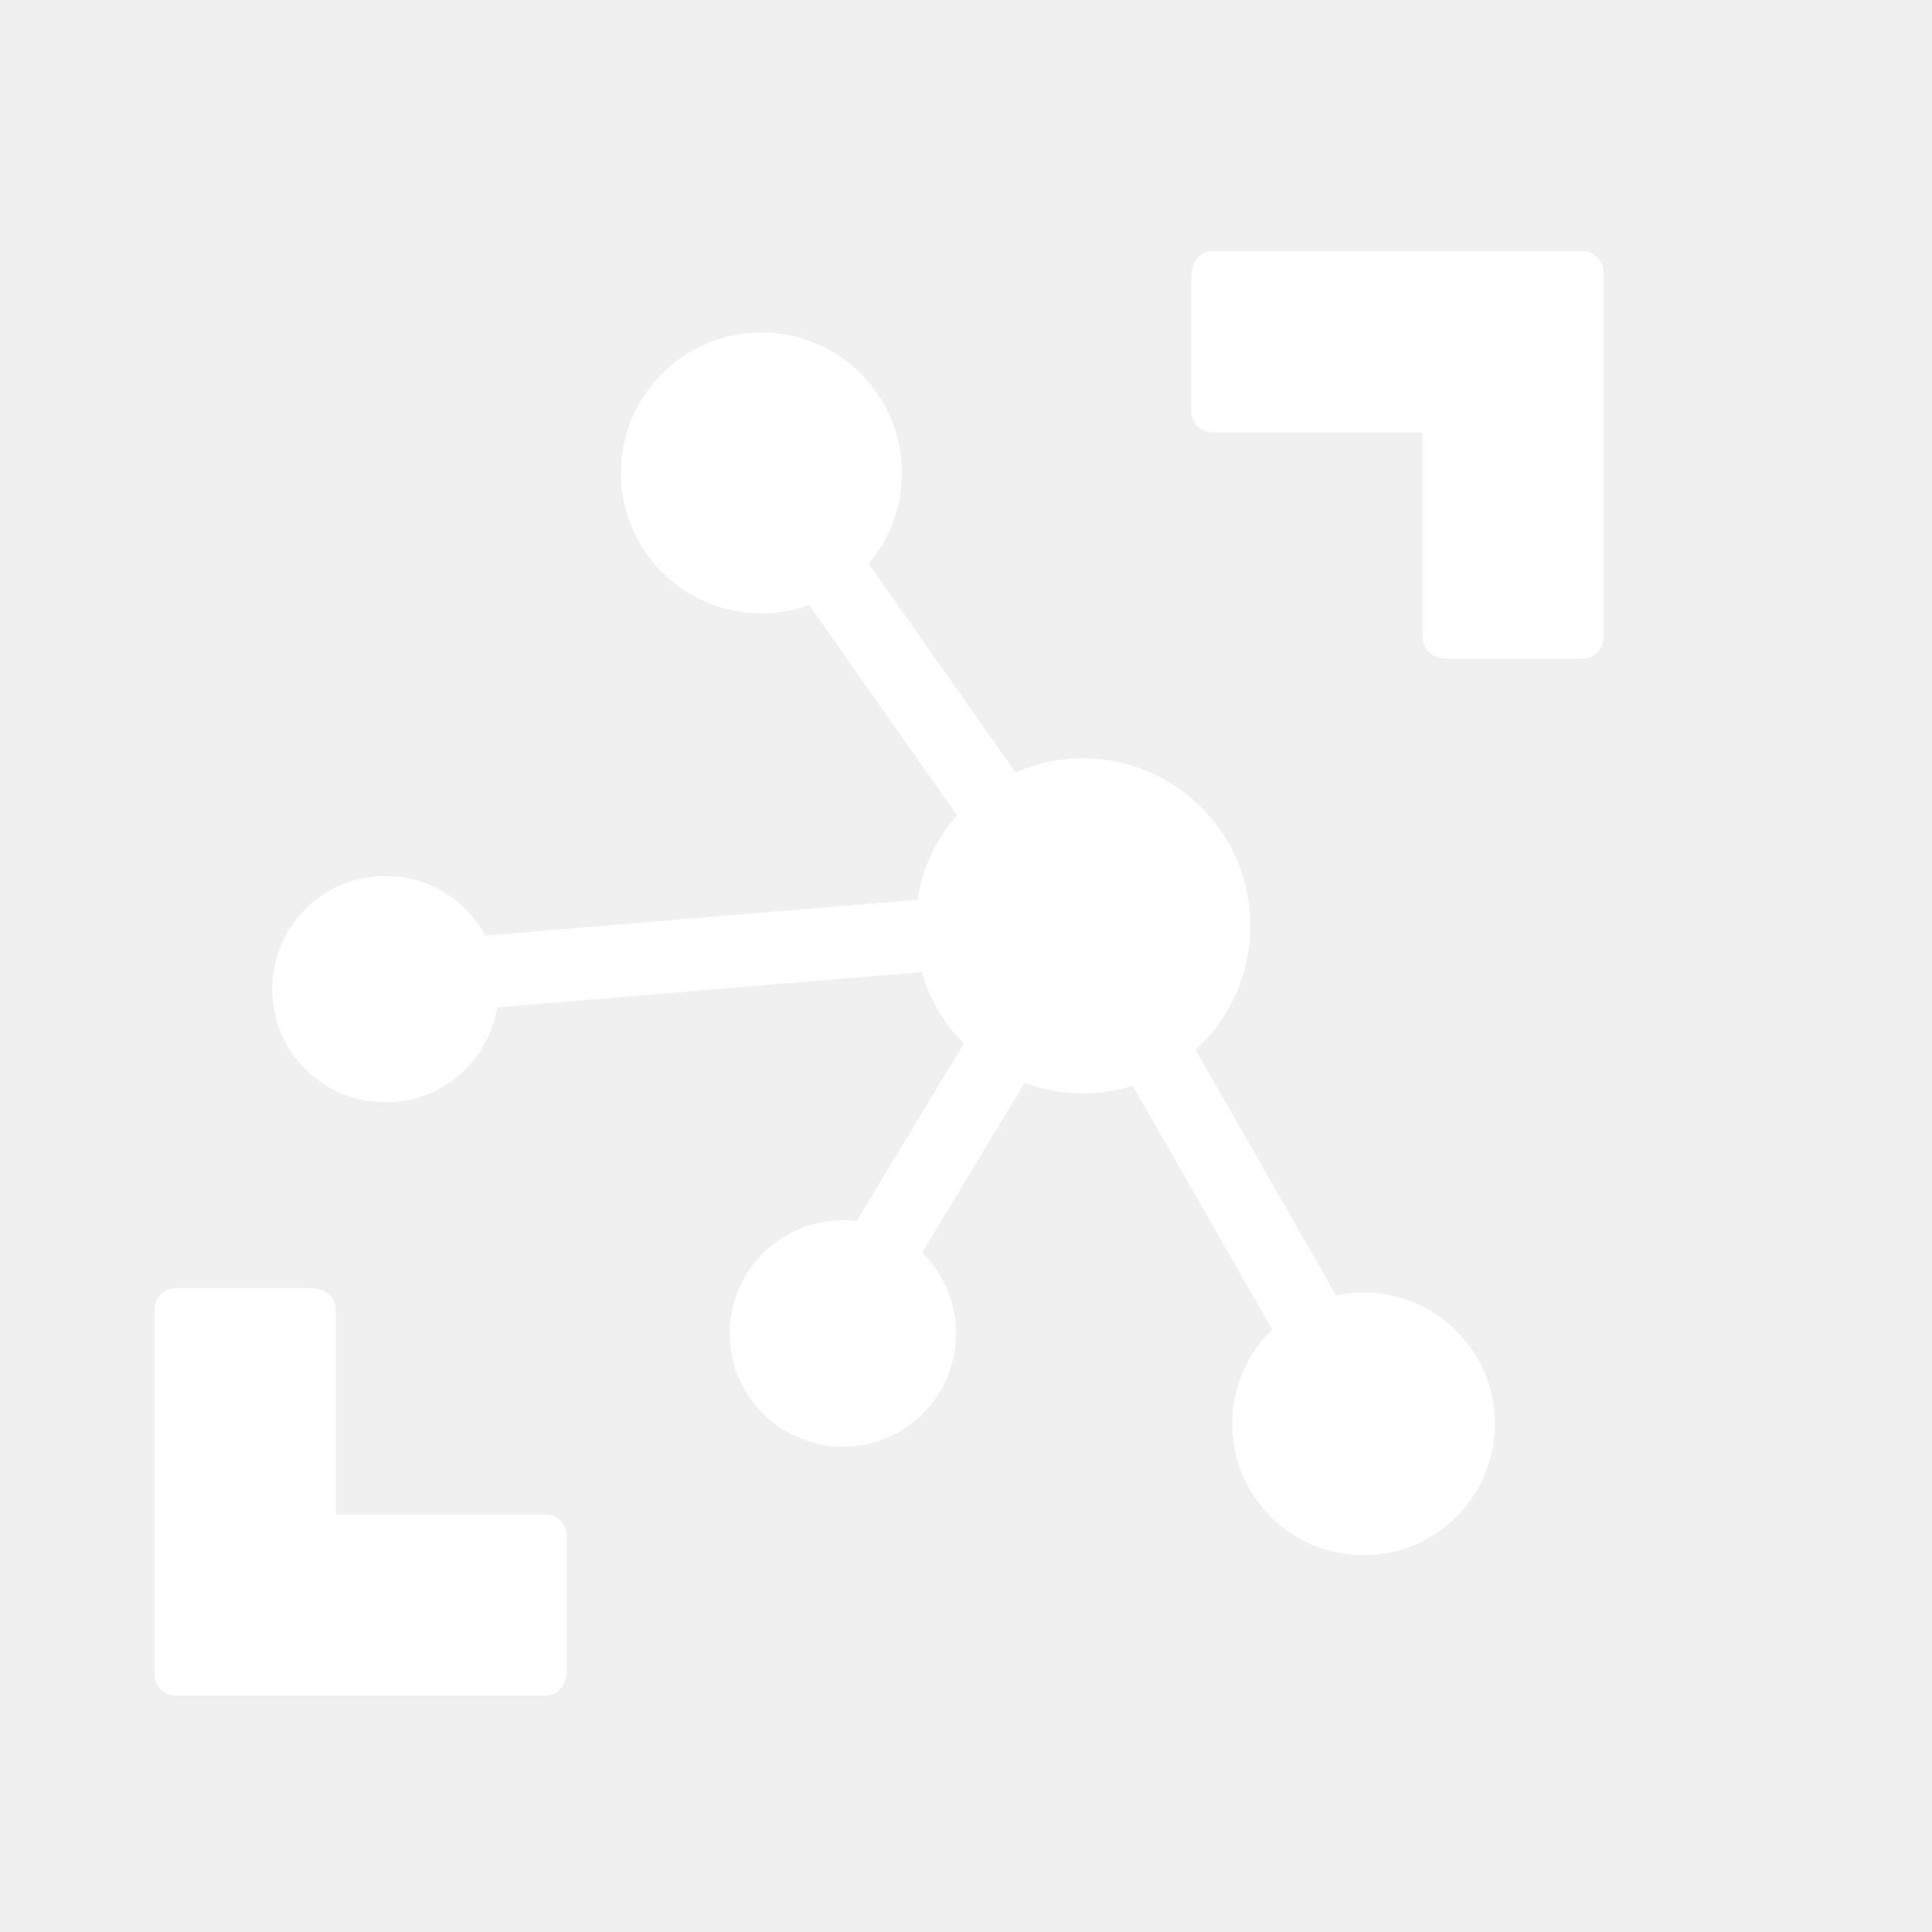
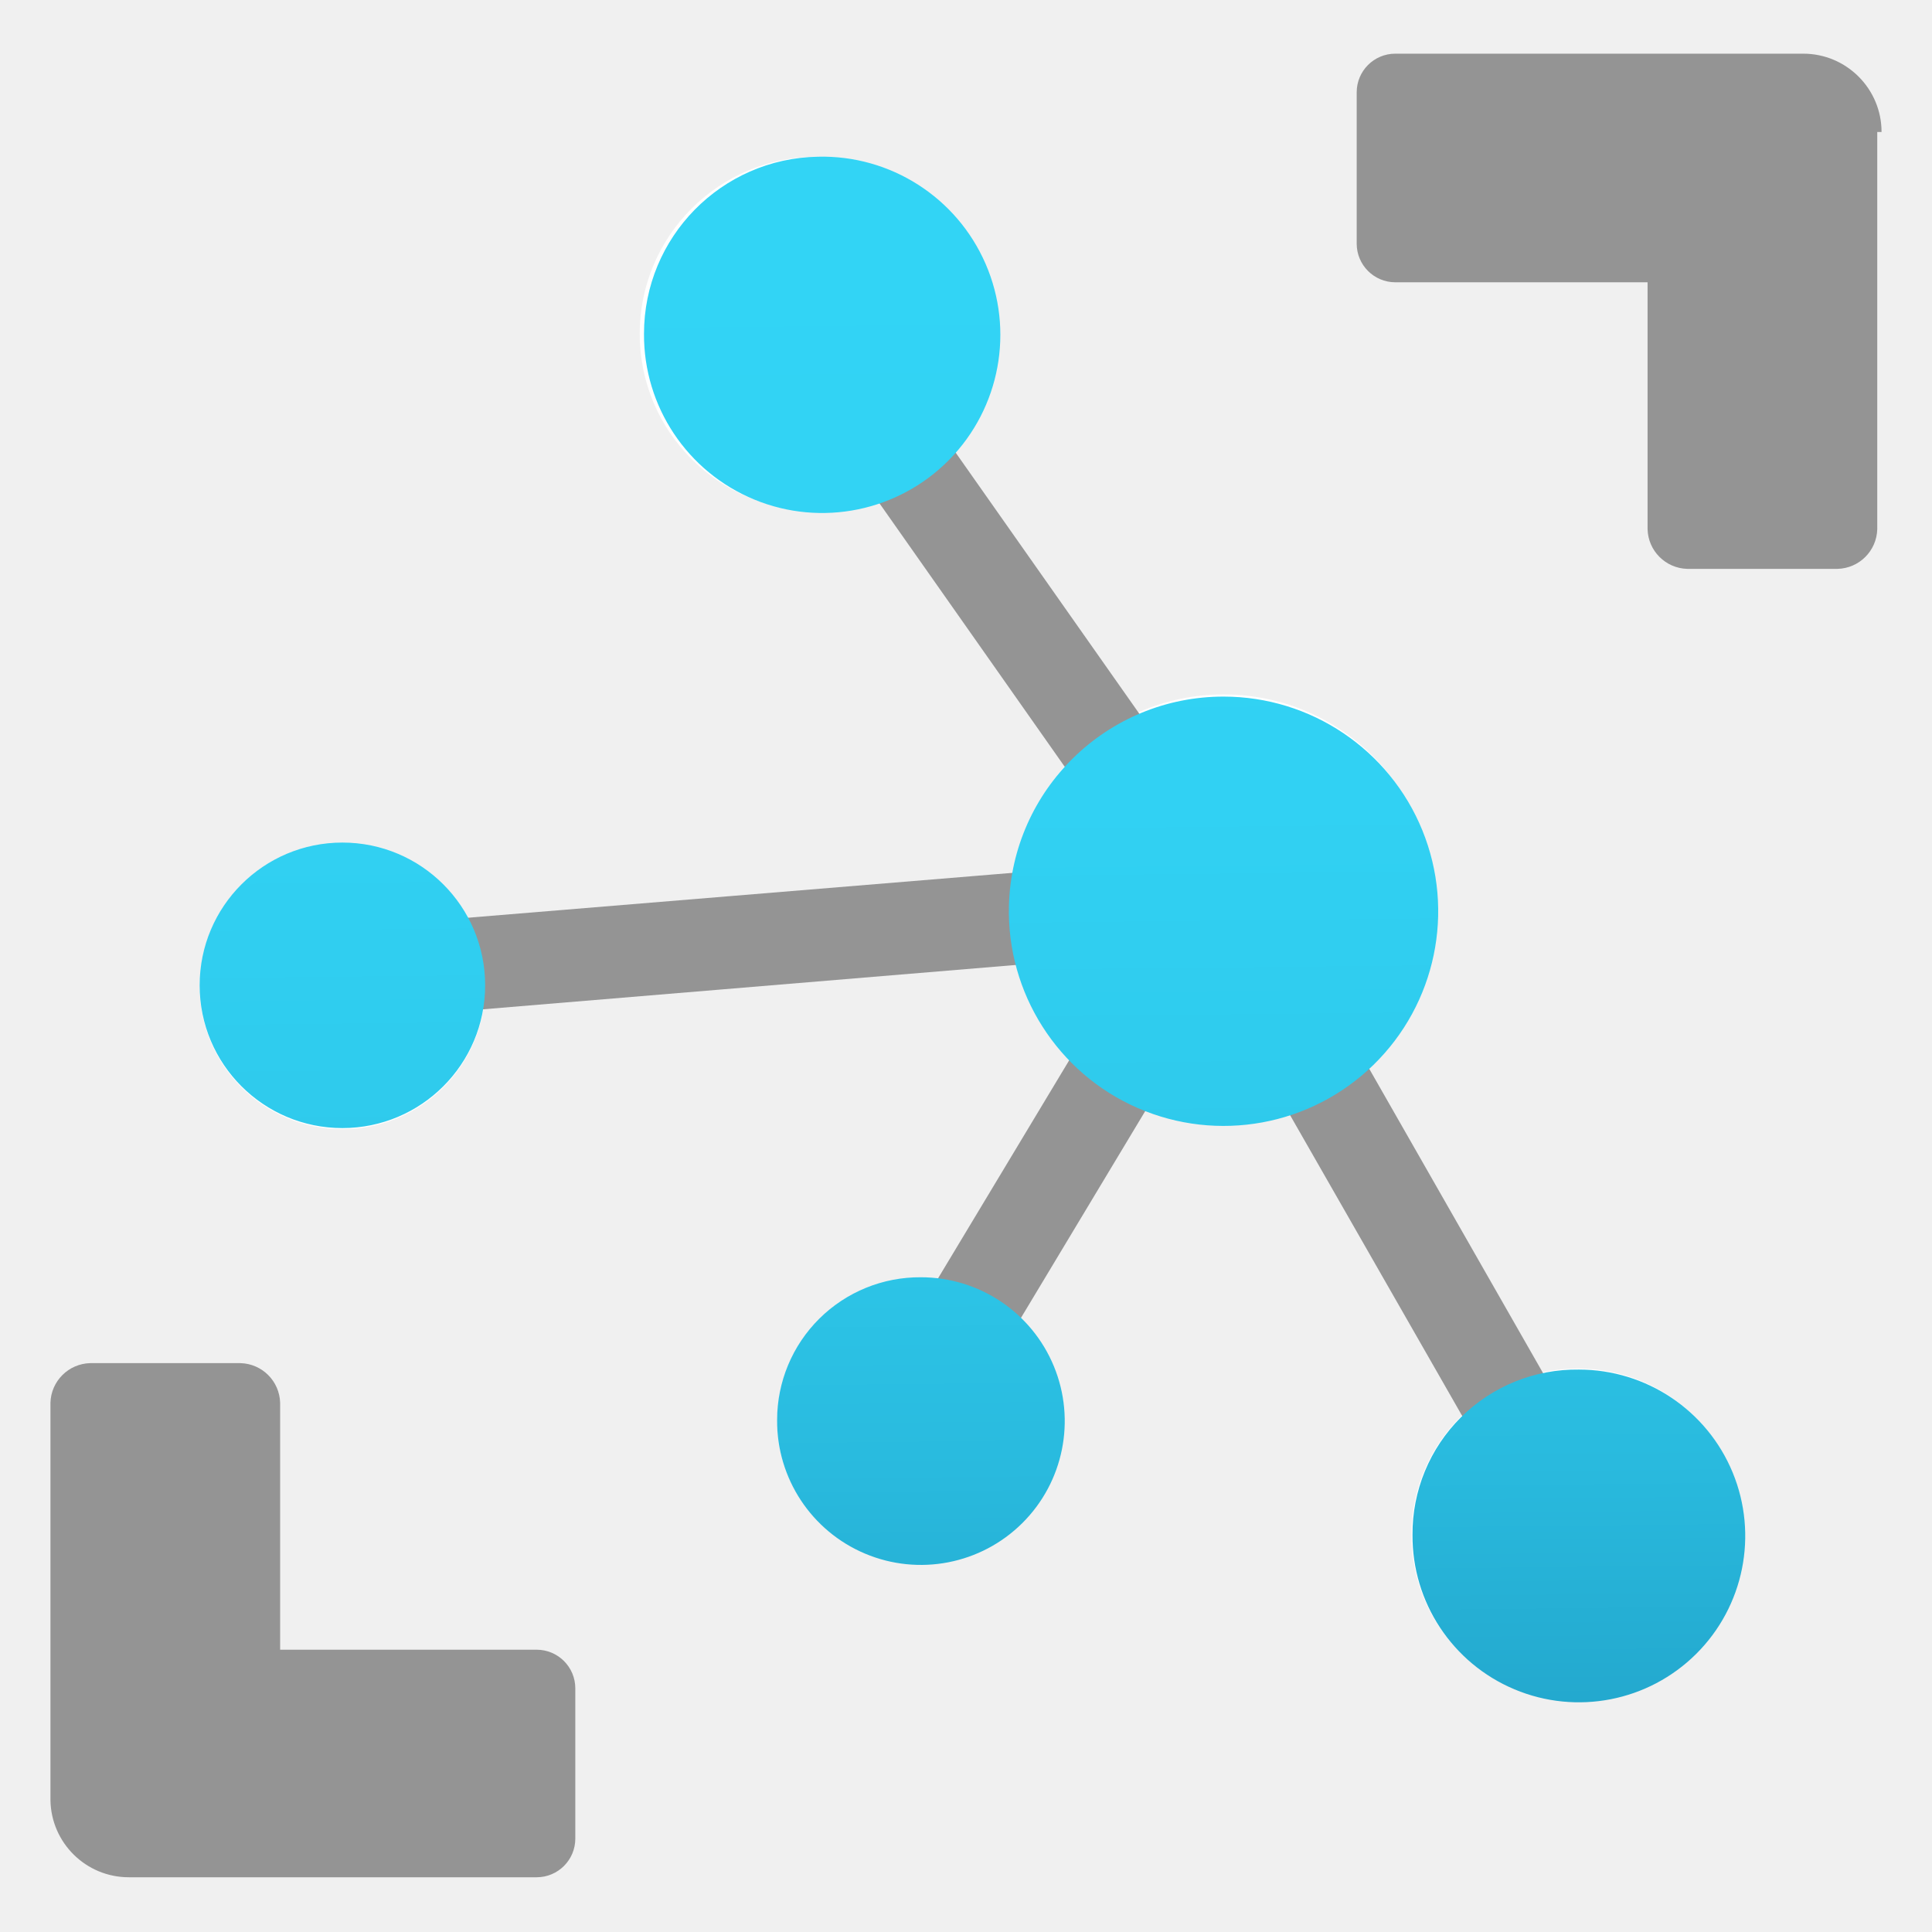
- <svg xmlns="http://www.w3.org/2000/svg" viewBox="0 0 100 100">
-   <g id="IoT">
-     <circle cx="39.41" cy="24.48" r="7.27" style="fill:#fff" />
-     <circle cx="56.05" cy="47.92" r="8.67" style="fill:#fff" />
-     <circle cx="70.58" cy="73.7" r="6.8" style="fill:#fff" />
-     <circle cx="43.63" cy="69.02" r="5.86" style="fill:#fff" />
-     <circle cx="19.95" cy="51.2" r="5.86" style="fill:#fff" />
-     <rect x="45.56" y="21.55" width="3.75" height="28.83" transform="translate(-12.05 33.82) rotate(-35.11)" style="fill:#fff" />
-     <rect x="61.33" y="45.67" width="3.75" height="29.53" transform="translate(-21.67 39.38) rotate(-29.79)" style="fill:#fff" />
-     <rect x="19.86" y="47.38" width="35.86" height="3.75" transform="translate(-3.95 3.3) rotate(-4.75)" style="fill:#fff" />
-     <rect x="37.32" y="56.38" width="24.37" height="3.75" transform="translate(-25.93 70.59) rotate(-58.93)" style="fill:#fff" />
-     <path d="M81.83,13h-19c-.7,0-1.17.47-1.17,1.41V21.2a1.11,1.11,0,0,0,1.17,1.18H73.63V32.92c0,.71.46,1.17,1.4,1.17h6.8A1.1,1.1,0,0,0,83,32.92V14.17A1.11,1.11,0,0,0,81.83,13Z" style="fill:#fff" />
-     <path d="M9.17,87.77h19c.7,0,1.17-.47,1.17-1.41v-6.8a1.11,1.11,0,0,0-1.17-1.17H17.38V67.84c0-.7-.47-1.17-1.41-1.17H9.17A1.11,1.11,0,0,0,8,67.84V86.59A1.11,1.11,0,0,0,9.17,87.77Z" style="fill:#fff" />
+ <svg xmlns="http://www.w3.org/2000/svg" id="aa9b6cd1-47ec-44db-bbf1-958203b5601f" width="18" height="18" viewBox="0 0 18 18">
+   <defs>
+     <linearGradient id="faaeb69b-3035-4577-9cb1-ddd3fba791e3" x1="9.13" y1="18.81" x2="8.85" y2="-8.1" gradientUnits="userSpaceOnUse">
+       <stop offset="0" stop-color="#198ab3" />
+       <stop offset="0" stop-color="#198ab3" />
+       <stop offset="0.09" stop-color="#22a5cb" />
+       <stop offset="0.19" stop-color="#29bade" />
+       <stop offset="0.29" stop-color="#2ec9eb" />
+       <stop offset="0.42" stop-color="#31d1f3" />
+       <stop offset="0.62" stop-color="#32d4f5" />
+     </linearGradient>
+   </defs>
+   <circle id="fa3a22e9-e4e8-46a1-bc09-f9532747c739" cx="11.4" cy="8.44" r="1.97" fill="#fff" />
+   <circle id="eb214416-6791-4934-ac0c-35afaa829f6e" cx="14.7" cy="14.3" r="1.55" fill="#fff" />
+   <circle id="a4424413-b91f-48da-aedd-39e3a978b430" cx="8.57" cy="13.24" r="1.33" fill="#fff" />
+   <circle id="f7ecfc1a-3268-471b-9464-57023bfc9cc4" cx="7.61" cy="3.11" r="1.65" fill="#fff" />
+   <circle id="b4388938-ad80-41b4-b729-5c21e3eab320" cx="3.19" cy="9.19" r="1.33" fill="#fff" />
+   <polygon points="15.06 13.99 11.73 8.16 11.4 8.35 11.67 8.15 7.9 2.79 7.21 3.29 10.55 8.04 3.15 8.65 3.22 9.51 10.55 8.9 8.12 12.94 8.85 13.38 11.35 9.22 14.32 14.41 15.06 13.99" fill="#949494" />
+   <g>
+     <path d="M17.53,1.23h0A.73.73,0,0,0,16.8.5H13a.36.36,0,0,0-.36.36V2.27a.36.36,0,0,0,.36.36h2.35v2.3a.38.38,0,0,0,.37.37h1.4a.38.38,0,0,0,.37-.37V1.23Z" fill="#949494" />
+     <path d="M5,15.37H2.61v-2.3a.38.38,0,0,0-.37-.37H.84a.38.38,0,0,0-.37.37v3.7h0a.73.73,0,0,0,.73.72H5a.36.36,0,0,0,.36-.36V15.73A.36.36,0,0,0,5,15.37Z" fill="#949494" />
  </g>
+   <path d="M11.4,6.49a2,2,0,1,1-2,1.95A2,2,0,0,1,11.4,6.49ZM6,3.11A1.66,1.66,0,1,0,7.62,1.46,1.65,1.65,0,0,0,6,3.11ZM1.86,9.18A1.33,1.33,0,1,0,3.19,7.85,1.33,1.33,0,0,0,1.86,9.18Zm5.38,4.05A1.34,1.34,0,1,0,8.58,11.9,1.33,1.33,0,0,0,7.24,13.23Zm5.92,1.07a1.55,1.55,0,1,0,1.55-1.54A1.53,1.53,0,0,0,13.16,14.3Z" fill="url(#faaeb69b-3035-4577-9cb1-ddd3fba791e3)" />
</svg>
